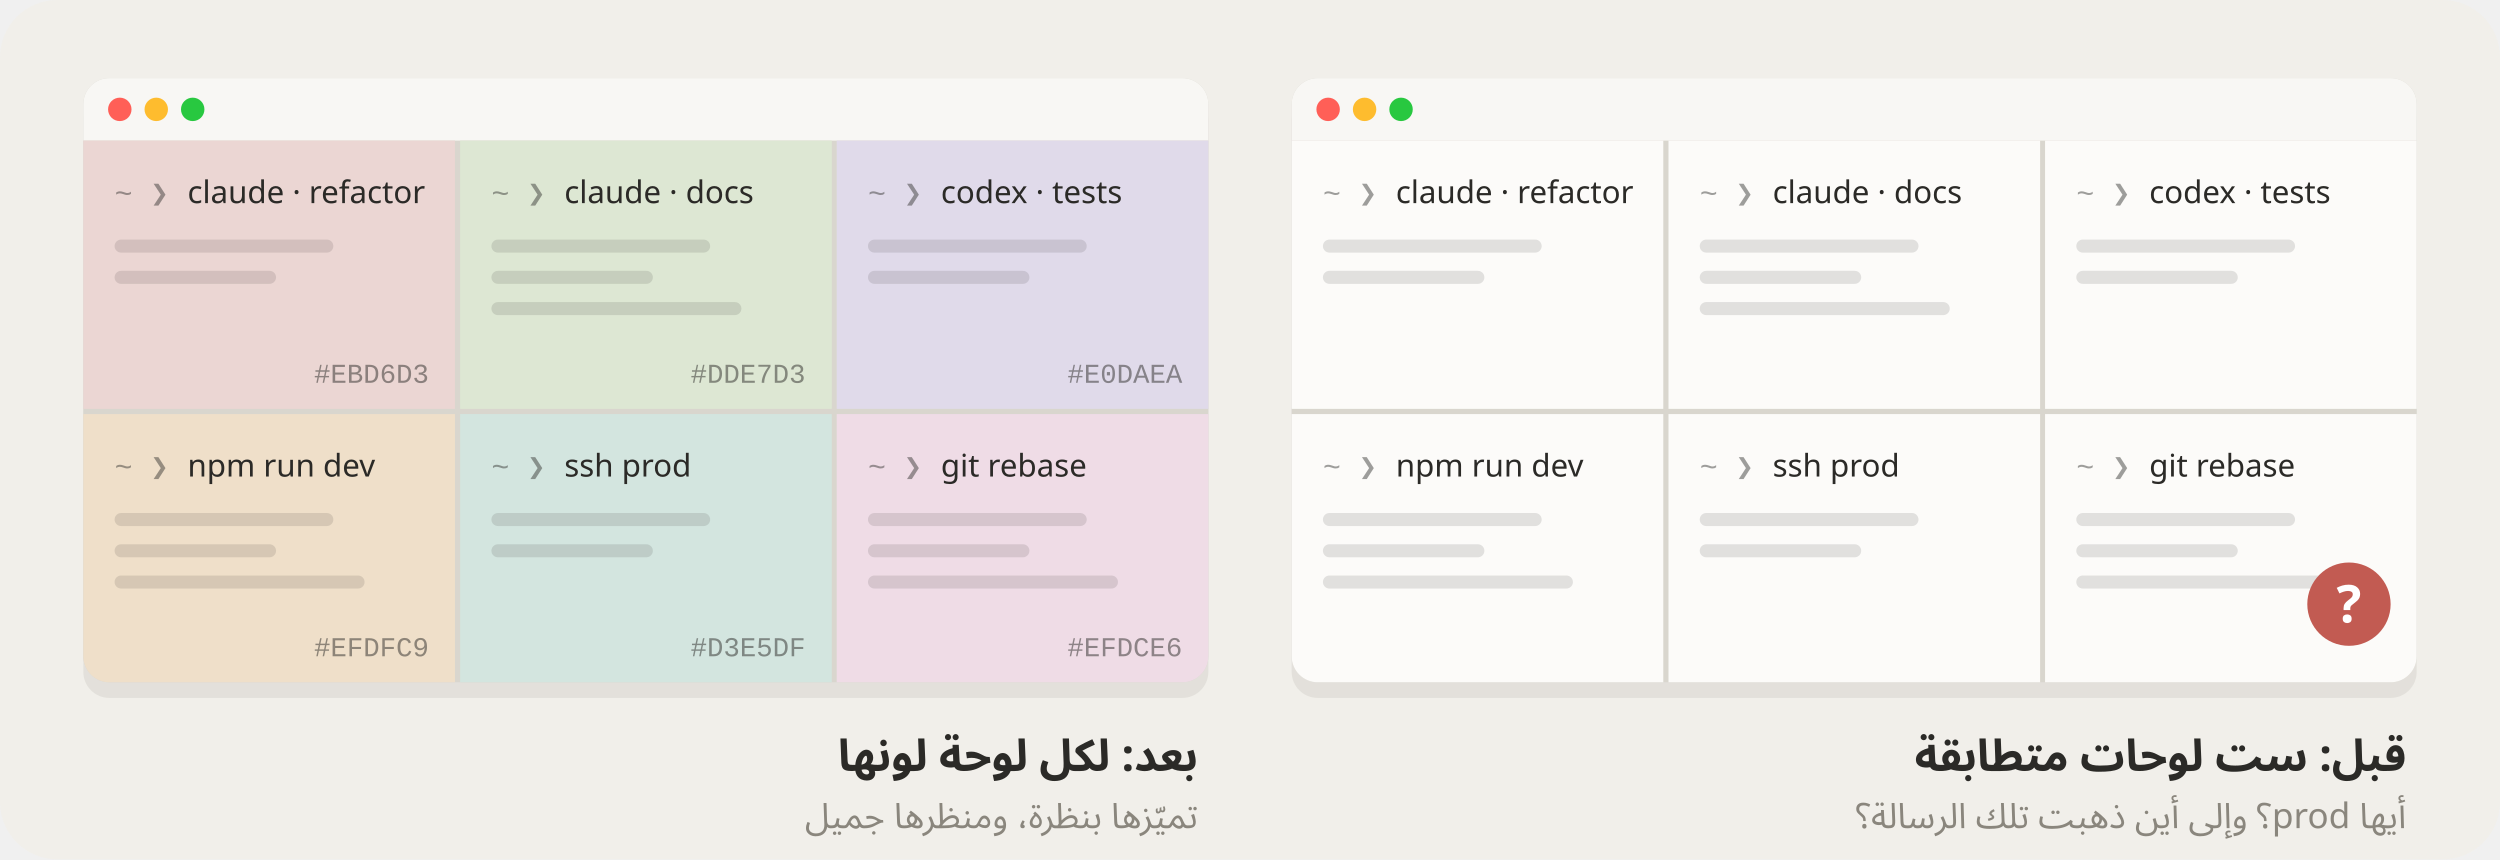
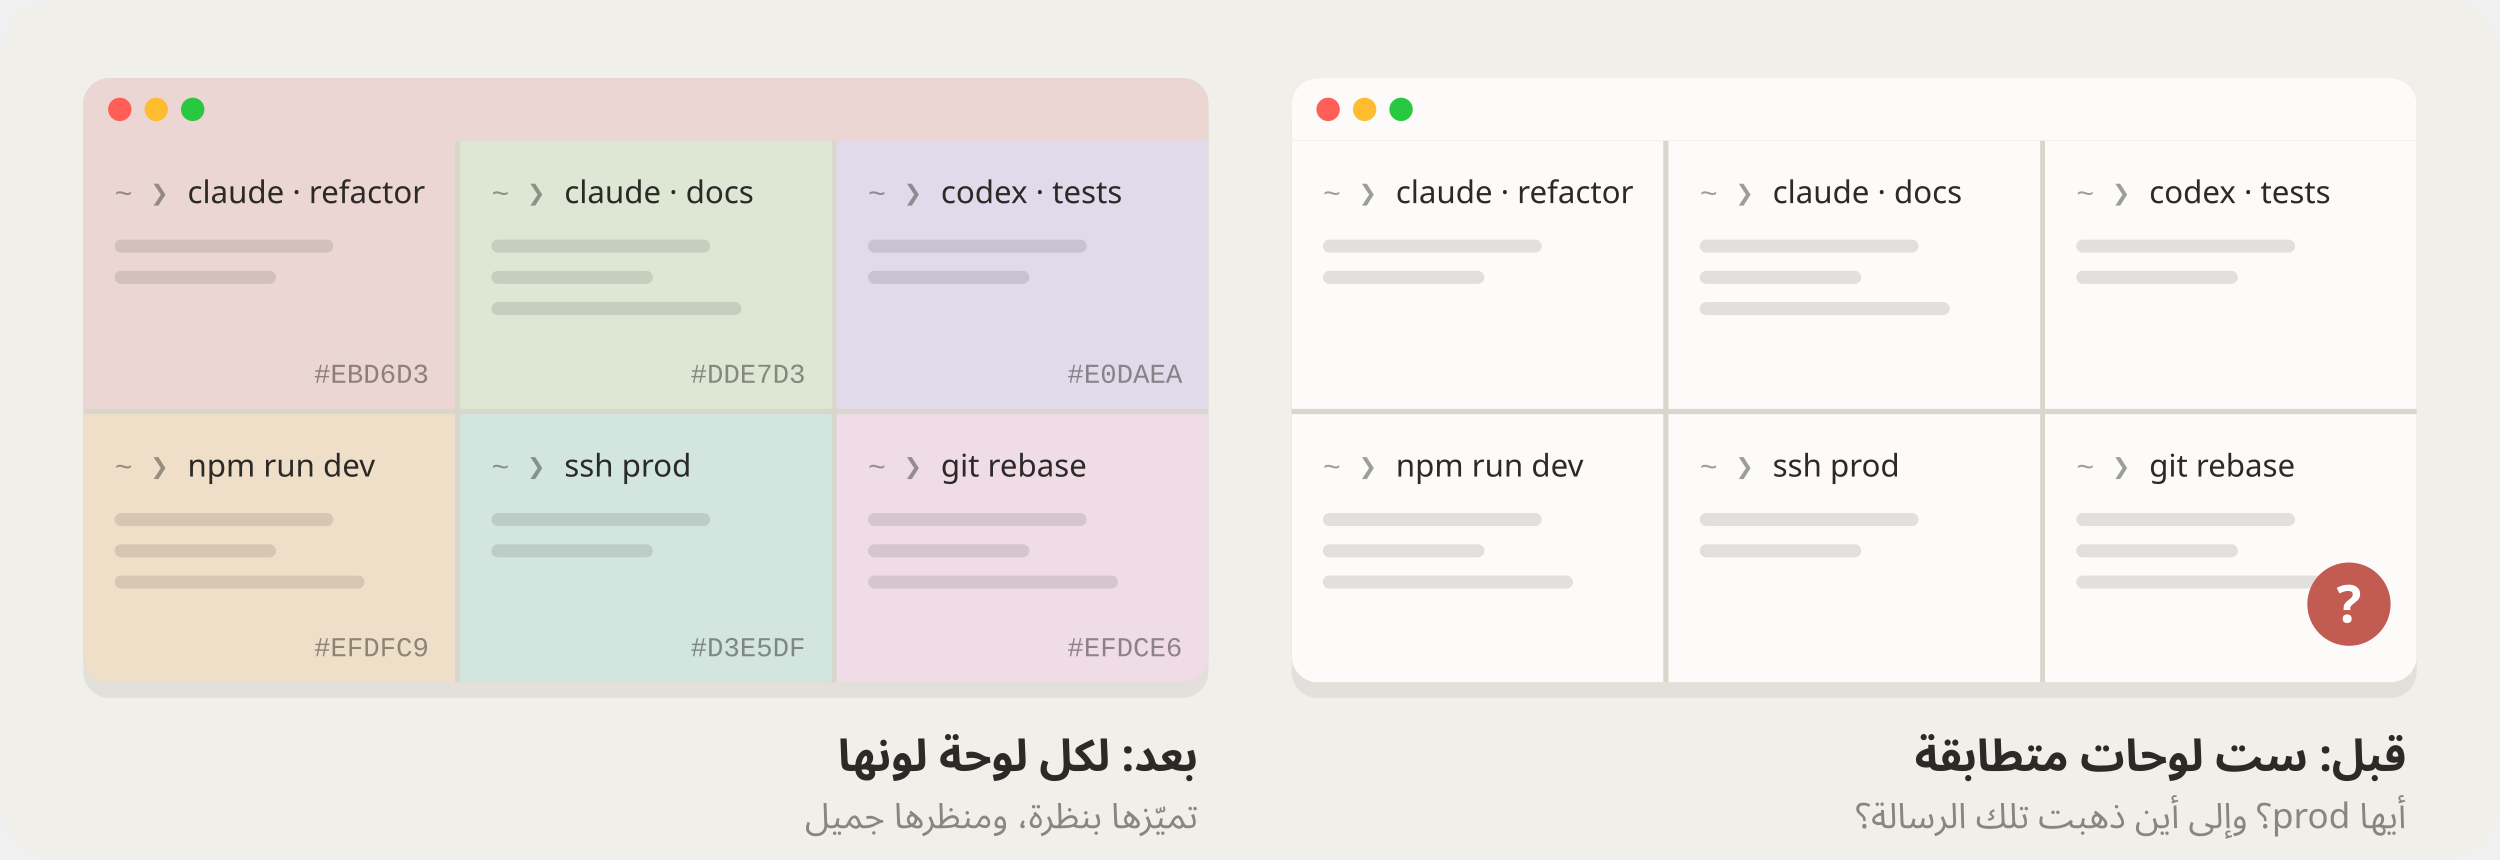
<svg xmlns="http://www.w3.org/2000/svg" viewBox="0 0 960 330" width="960" height="330" role="img" aria-label="قبل: كل اللوحات بلون واحد. بعد: لكل لوحة لونها">
  <rect width="960" height="330" rx="22" fill="#F1EFEA" />
  <clipPath id="ba0">
    <rect x="496.0" y="30" width="432" height="232" rx="10" />
  </clipPath>
  <rect x="496.0" y="36.0" width="432.0" height="232.0" rx="10" fill="#3A3326" opacity=".08" />
  <g clip-path="url(#ba0)">
    <rect x="496.0" y="30.0" width="432.0" height="232.0" fill="#D9D6CE" />
-     <rect x="496.0" y="30.0" width="432.0" height="24.0" fill="#F8F7F4" />
+     <rect x="496.0" y="30.0" width="432.0" height="24.0" fill="#FCFBF9" />
    <circle cx="510.0" cy="42.0" r="4.5" fill="#FF5F57" />
    <circle cx="524.0" cy="42.0" r="4.5" fill="#FEBC2E" />
    <circle cx="538.0" cy="42.0" r="4.5" fill="#28C840" />
    <rect x="496.0" y="54.0" width="142.7" height="103.0" fill="#FCFBF9" />
    <text x="508.0" y="78.0" font-family="ui-monospace,'SF Mono',Menlo,Consolas,'Liberation Mono',monospace" font-size="11.5" fill="#2B2A27" opacity=".45">~ ❯</text>
    <text x="536.0" y="78.0" font-family="'Geeza Pro','Noto Sans Arabic','Segoe UI',Tahoma,-apple-system,sans-serif" font-size="12" fill="#2B2A27">claude · refactor</text>
    <rect x="508.0" y="92.0" width="84.0" height="5.0" rx="2.5" fill="#2B2A27" opacity=".13" />
    <rect x="508.0" y="104.0" width="62.0" height="5.0" rx="2.5" fill="#2B2A27" opacity=".13" />
    <rect x="640.7" y="54.0" width="142.7" height="103.0" fill="#FCFBF9" />
    <text x="652.7" y="78.0" font-family="ui-monospace,'SF Mono',Menlo,Consolas,'Liberation Mono',monospace" font-size="11.5" fill="#2B2A27" opacity=".45">~ ❯</text>
    <text x="680.7" y="78.0" font-family="'Geeza Pro','Noto Sans Arabic','Segoe UI',Tahoma,-apple-system,sans-serif" font-size="12" fill="#2B2A27">claude · docs</text>
    <rect x="652.7" y="92.0" width="84.0" height="5.0" rx="2.5" fill="#2B2A27" opacity=".13" />
    <rect x="652.7" y="104.0" width="62.0" height="5.0" rx="2.5" fill="#2B2A27" opacity=".13" />
    <rect x="652.7" y="116.0" width="96.0" height="5.0" rx="2.5" fill="#2B2A27" opacity=".13" />
    <rect x="785.3" y="54.0" width="142.7" height="103.0" fill="#FCFBF9" />
    <text x="797.3" y="78.0" font-family="ui-monospace,'SF Mono',Menlo,Consolas,'Liberation Mono',monospace" font-size="11.5" fill="#2B2A27" opacity=".45">~ ❯</text>
    <text x="825.3" y="78.0" font-family="'Geeza Pro','Noto Sans Arabic','Segoe UI',Tahoma,-apple-system,sans-serif" font-size="12" fill="#2B2A27">codex · tests</text>
    <rect x="797.3" y="92.0" width="84.0" height="5.0" rx="2.5" fill="#2B2A27" opacity=".13" />
    <rect x="797.3" y="104.0" width="62.0" height="5.0" rx="2.5" fill="#2B2A27" opacity=".13" />
    <rect x="496.0" y="159.0" width="142.7" height="103.0" fill="#FCFBF9" />
    <text x="508.0" y="183.0" font-family="ui-monospace,'SF Mono',Menlo,Consolas,'Liberation Mono',monospace" font-size="11.5" fill="#2B2A27" opacity=".45">~ ❯</text>
    <text x="536.0" y="183.0" font-family="'Geeza Pro','Noto Sans Arabic','Segoe UI',Tahoma,-apple-system,sans-serif" font-size="12" fill="#2B2A27">npm run dev</text>
    <rect x="508.0" y="197.0" width="84.0" height="5.0" rx="2.5" fill="#2B2A27" opacity=".13" />
    <rect x="508.0" y="209.0" width="62.0" height="5.0" rx="2.5" fill="#2B2A27" opacity=".13" />
    <rect x="508.0" y="221.0" width="96.0" height="5.0" rx="2.5" fill="#2B2A27" opacity=".13" />
    <rect x="640.7" y="159.0" width="142.7" height="103.0" fill="#FCFBF9" />
    <text x="652.7" y="183.0" font-family="ui-monospace,'SF Mono',Menlo,Consolas,'Liberation Mono',monospace" font-size="11.5" fill="#2B2A27" opacity=".45">~ ❯</text>
    <text x="680.7" y="183.0" font-family="'Geeza Pro','Noto Sans Arabic','Segoe UI',Tahoma,-apple-system,sans-serif" font-size="12" fill="#2B2A27">ssh prod</text>
    <rect x="652.7" y="197.0" width="84.0" height="5.0" rx="2.5" fill="#2B2A27" opacity=".13" />
    <rect x="652.7" y="209.0" width="62.0" height="5.0" rx="2.5" fill="#2B2A27" opacity=".13" />
    <rect x="785.3" y="159.0" width="142.7" height="103.0" fill="#FCFBF9" />
    <text x="797.3" y="183.0" font-family="ui-monospace,'SF Mono',Menlo,Consolas,'Liberation Mono',monospace" font-size="11.5" fill="#2B2A27" opacity=".45">~ ❯</text>
    <text x="825.3" y="183.0" font-family="'Geeza Pro','Noto Sans Arabic','Segoe UI',Tahoma,-apple-system,sans-serif" font-size="12" fill="#2B2A27">git rebase</text>
    <rect x="797.3" y="197.0" width="84.0" height="5.0" rx="2.5" fill="#2B2A27" opacity=".13" />
    <rect x="797.3" y="209.0" width="62.0" height="5.0" rx="2.5" fill="#2B2A27" opacity=".13" />
    <rect x="797.3" y="221.0" width="96.0" height="5.0" rx="2.5" fill="#2B2A27" opacity=".13" />
  </g>
  <circle cx="902.0" cy="232.0" r="16" fill="#C25B52" />
  <text x="902.0" y="239.0" text-anchor="middle" font-family="'Geeza Pro','Noto Sans Arabic','Segoe UI',Tahoma,-apple-system,sans-serif" font-size="20" font-weight="700" fill="#fff">?</text>
  <text x="924.0" y="296.0" direction="rtl" font-family="'Geeza Pro','Noto Sans Arabic','Segoe UI',Tahoma,-apple-system,sans-serif" font-size="17" font-weight="700" fill="#2B2A27">قبل: ست لوحات متطابقة</text>
  <text x="924.0" y="318.0" direction="rtl" font-family="'Geeza Pro','Noto Sans Arabic','Segoe UI',Tahoma,-apple-system,sans-serif" font-size="13.5" fill="#8A867D">أيها prod؟ وإلى أين ذهبت تلك الرسالة؟</text>
  <clipPath id="ba1">
    <rect x="32.0" y="30" width="432" height="232" rx="10" />
  </clipPath>
  <rect x="32.0" y="36.0" width="432.0" height="232.0" rx="10" fill="#3A3326" opacity=".08" />
  <g clip-path="url(#ba1)">
    <rect x="32.0" y="30.0" width="432.0" height="232.0" fill="#D9D6CE" />
-     <rect x="32.0" y="30.0" width="432.0" height="24.0" fill="#F8F7F4" />
+     <rect x="32.0" y="30.0" width="432.0" height="24.0" fill="#EBD6D3" />
    <circle cx="46.0" cy="42.0" r="4.5" fill="#FF5F57" />
    <circle cx="60.0" cy="42.0" r="4.5" fill="#FEBC2E" />
    <circle cx="74.0" cy="42.0" r="4.5" fill="#28C840" />
    <rect x="32.0" y="54.0" width="142.7" height="103.0" fill="#EBD6D3" />
    <text x="44.0" y="78.0" font-family="ui-monospace,'SF Mono',Menlo,Consolas,'Liberation Mono',monospace" font-size="11.5" fill="#2B2A27" opacity=".45">~ ❯</text>
    <text x="72.0" y="78.0" font-family="'Geeza Pro','Noto Sans Arabic','Segoe UI',Tahoma,-apple-system,sans-serif" font-size="12" fill="#2B2A27">claude · refactor</text>
    <rect x="44.0" y="92.0" width="84.0" height="5.0" rx="2.5" fill="#2B2A27" opacity=".13" />
    <rect x="44.0" y="104.0" width="62.0" height="5.0" rx="2.5" fill="#2B2A27" opacity=".13" />
    <text x="164.7" y="147.0" text-anchor="end" font-family="ui-monospace,'SF Mono',Menlo,Consolas,'Liberation Mono',monospace" font-size="10.5" fill="#2B2A27" opacity=".5">#EBD6D3</text>
    <rect x="176.7" y="54.0" width="142.7" height="103.0" fill="#DDE7D3" />
    <text x="188.7" y="78.0" font-family="ui-monospace,'SF Mono',Menlo,Consolas,'Liberation Mono',monospace" font-size="11.5" fill="#2B2A27" opacity=".45">~ ❯</text>
    <text x="216.7" y="78.0" font-family="'Geeza Pro','Noto Sans Arabic','Segoe UI',Tahoma,-apple-system,sans-serif" font-size="12" fill="#2B2A27">claude · docs</text>
    <rect x="188.7" y="92.0" width="84.0" height="5.0" rx="2.5" fill="#2B2A27" opacity=".13" />
    <rect x="188.7" y="104.0" width="62.0" height="5.0" rx="2.5" fill="#2B2A27" opacity=".13" />
    <rect x="188.7" y="116.0" width="96.0" height="5.0" rx="2.5" fill="#2B2A27" opacity=".13" />
    <text x="309.3" y="147.0" text-anchor="end" font-family="ui-monospace,'SF Mono',Menlo,Consolas,'Liberation Mono',monospace" font-size="10.5" fill="#2B2A27" opacity=".5">#DDE7D3</text>
    <rect x="321.3" y="54.0" width="142.7" height="103.0" fill="#E0DAEA" />
    <text x="333.3" y="78.0" font-family="ui-monospace,'SF Mono',Menlo,Consolas,'Liberation Mono',monospace" font-size="11.5" fill="#2B2A27" opacity=".45">~ ❯</text>
    <text x="361.3" y="78.0" font-family="'Geeza Pro','Noto Sans Arabic','Segoe UI',Tahoma,-apple-system,sans-serif" font-size="12" fill="#2B2A27">codex · tests</text>
    <rect x="333.3" y="92.0" width="84.0" height="5.0" rx="2.5" fill="#2B2A27" opacity=".13" />
    <rect x="333.3" y="104.0" width="62.0" height="5.0" rx="2.5" fill="#2B2A27" opacity=".13" />
    <text x="454.0" y="147.0" text-anchor="end" font-family="ui-monospace,'SF Mono',Menlo,Consolas,'Liberation Mono',monospace" font-size="10.5" fill="#2B2A27" opacity=".5">#E0DAEA</text>
    <rect x="32.0" y="159.0" width="142.7" height="103.0" fill="#EFDFC9" />
    <text x="44.0" y="183.0" font-family="ui-monospace,'SF Mono',Menlo,Consolas,'Liberation Mono',monospace" font-size="11.5" fill="#2B2A27" opacity=".45">~ ❯</text>
    <text x="72.0" y="183.0" font-family="'Geeza Pro','Noto Sans Arabic','Segoe UI',Tahoma,-apple-system,sans-serif" font-size="12" fill="#2B2A27">npm run dev</text>
    <rect x="44.0" y="197.0" width="84.0" height="5.0" rx="2.5" fill="#2B2A27" opacity=".13" />
    <rect x="44.0" y="209.0" width="62.0" height="5.0" rx="2.5" fill="#2B2A27" opacity=".13" />
    <rect x="44.0" y="221.0" width="96.0" height="5.0" rx="2.5" fill="#2B2A27" opacity=".13" />
    <text x="164.7" y="252.0" text-anchor="end" font-family="ui-monospace,'SF Mono',Menlo,Consolas,'Liberation Mono',monospace" font-size="10.5" fill="#2B2A27" opacity=".5">#EFDFC9</text>
    <rect x="176.7" y="159.0" width="142.7" height="103.0" fill="#D3E5DF" />
    <text x="188.7" y="183.0" font-family="ui-monospace,'SF Mono',Menlo,Consolas,'Liberation Mono',monospace" font-size="11.5" fill="#2B2A27" opacity=".45">~ ❯</text>
    <text x="216.7" y="183.0" font-family="'Geeza Pro','Noto Sans Arabic','Segoe UI',Tahoma,-apple-system,sans-serif" font-size="12" fill="#2B2A27">ssh prod</text>
    <rect x="188.7" y="197.0" width="84.0" height="5.0" rx="2.5" fill="#2B2A27" opacity=".13" />
    <rect x="188.7" y="209.0" width="62.0" height="5.0" rx="2.5" fill="#2B2A27" opacity=".13" />
    <text x="309.3" y="252.0" text-anchor="end" font-family="ui-monospace,'SF Mono',Menlo,Consolas,'Liberation Mono',monospace" font-size="10.5" fill="#2B2A27" opacity=".5">#D3E5DF</text>
    <rect x="321.3" y="159.0" width="142.7" height="103.0" fill="#EFDCE6" />
    <text x="333.3" y="183.0" font-family="ui-monospace,'SF Mono',Menlo,Consolas,'Liberation Mono',monospace" font-size="11.5" fill="#2B2A27" opacity=".45">~ ❯</text>
    <text x="361.3" y="183.0" font-family="'Geeza Pro','Noto Sans Arabic','Segoe UI',Tahoma,-apple-system,sans-serif" font-size="12" fill="#2B2A27">git rebase</text>
    <rect x="333.3" y="197.0" width="84.0" height="5.0" rx="2.5" fill="#2B2A27" opacity=".13" />
    <rect x="333.3" y="209.0" width="62.0" height="5.0" rx="2.5" fill="#2B2A27" opacity=".13" />
    <rect x="333.3" y="221.0" width="96.0" height="5.0" rx="2.5" fill="#2B2A27" opacity=".13" />
    <text x="454.0" y="252.0" text-anchor="end" font-family="ui-monospace,'SF Mono',Menlo,Consolas,'Liberation Mono',monospace" font-size="10.5" fill="#2B2A27" opacity=".5">#EFDCE6</text>
  </g>
  <text x="460.0" y="296.0" direction="rtl" font-family="'Geeza Pro','Noto Sans Arabic','Segoe UI',Tahoma,-apple-system,sans-serif" font-size="17" font-weight="700" fill="#2B2A27">بعد: لكل لوحة لونها</text>
  <text x="460.0" y="318.0" direction="rtl" font-family="'Geeza Pro','Noto Sans Arabic','Segoe UI',Tahoma,-apple-system,sans-serif" font-size="13.5" fill="#8A867D">تميّزها بنظرة، ومنظرها جميل</text>
</svg>
